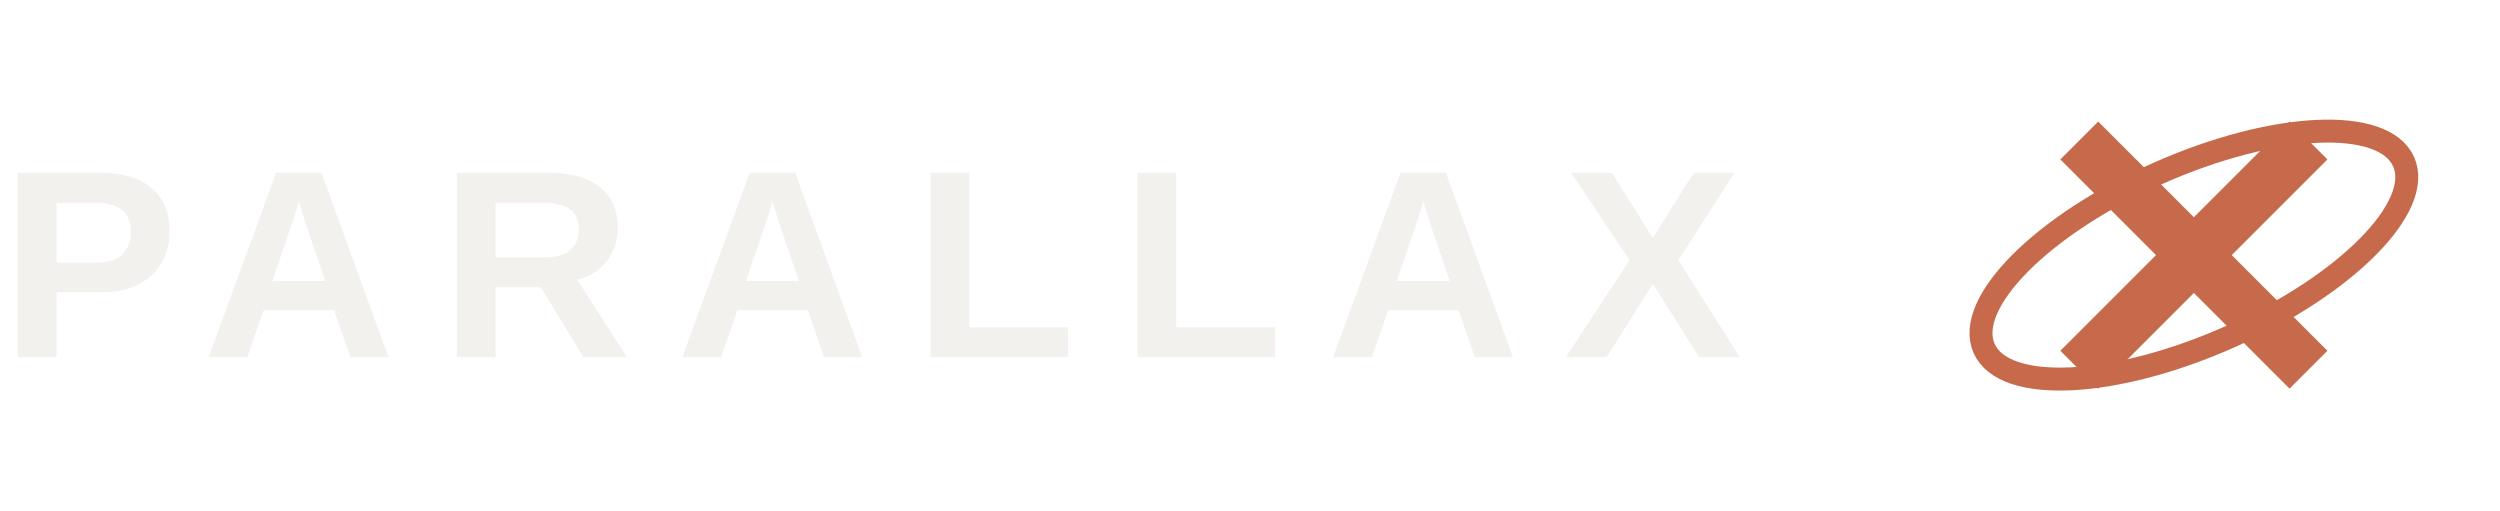
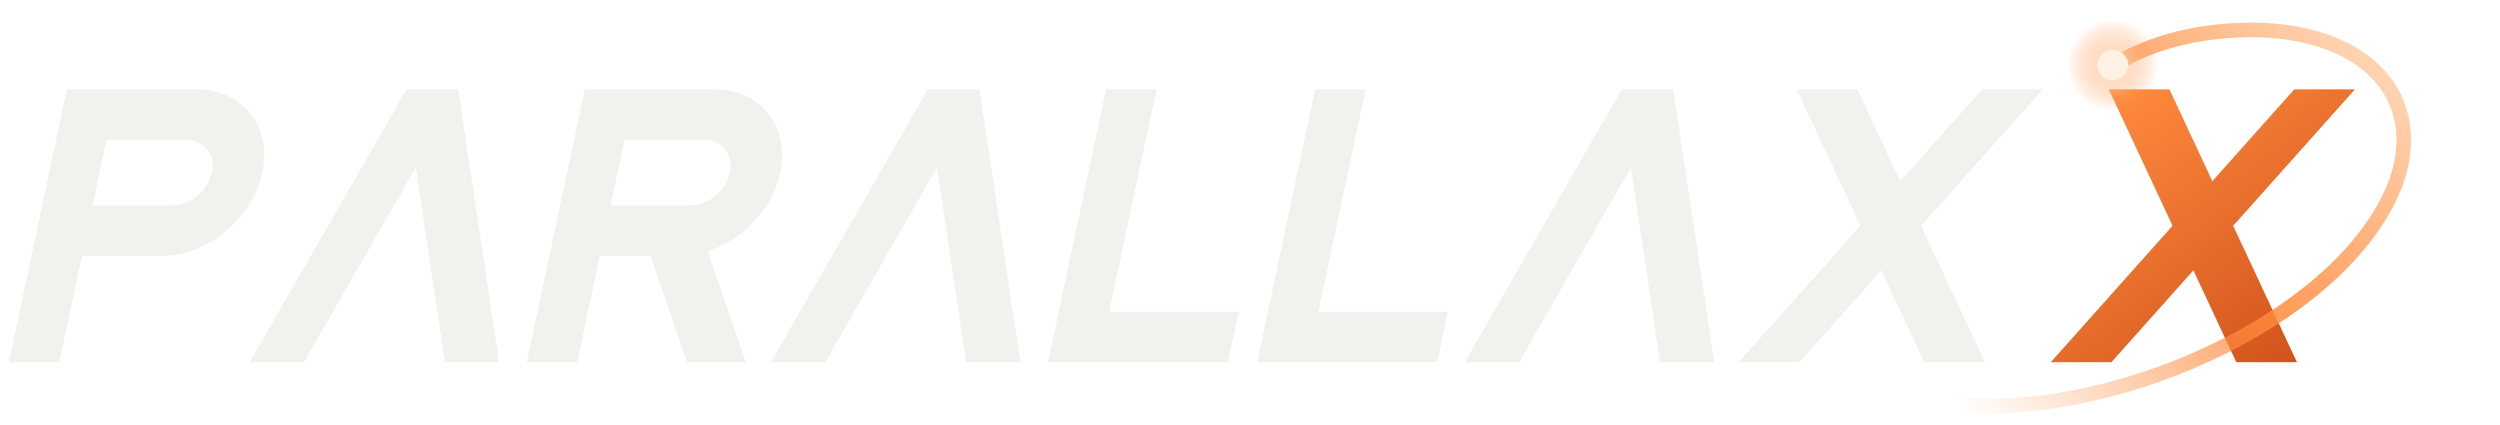
- <svg xmlns="http://www.w3.org/2000/svg" viewBox="0 0 196 40" width="196" height="40" role="img" aria-label="PARALLAX X">
-   <text x="0" y="28" fill="#F3F1ED" font-family="'Space Grotesk', 'Futura', 'Century Gothic', 'Helvetica Neue', Arial, sans-serif" font-size="21" font-weight="600" letter-spacing="3.4">PARALLAX</text>
-   <g transform="translate(152 0)">
-     <ellipse cx="20" cy="20" rx="18" ry="7" transform="rotate(-24 20 20)" fill="none" stroke="#C66A4B" stroke-width="1.8" />
-     <path d="M12.5 12.5 L27.5 27.5 M27.5 12.5 L12.5 27.5" fill="none" stroke="#C66A4B" stroke-width="4.2" stroke-linecap="square" />
+ <svg xmlns="http://www.w3.org/2000/svg" viewBox="-2.00 -14 376.50 64" role="img" aria-label="PARALLAX X">
+   <defs>
+     <linearGradient id="pxl-x" x1="0" y1="0" x2="35" y2="40" gradientUnits="userSpaceOnUse">
+       <stop offset="0" stop-color="#FF8B3D" />
+       <stop offset="1" stop-color="#D2541C" />
+     </linearGradient>
+     <linearGradient id="pxl-o" x1="-15" y1="47" x2="40" y2="-10" gradientUnits="userSpaceOnUse">
+       <stop offset="0" stop-color="#FF8B3D" stop-opacity="0" />
+       <stop offset="0.55" stop-color="#FF8B3D" stop-opacity="0.85" />
+       <stop offset="1" stop-color="#FFD2B0" />
+     </linearGradient>
+     <radialGradient id="pxl-g">
+       <stop offset="0" stop-color="#FFE3CC" stop-opacity="0.9" />
+       <stop offset="1" stop-color="#FF8B3D" stop-opacity="0" />
+     </radialGradient>
+   </defs>
+   <g transform="translate(0 0) translate(0 40) skewX(-12) translate(0 -40)">
+     <path d="M0 40V0H19A12 12 0 0 1 19 24H6.5V40ZM6.5 6.5V17.5H19A5.5 5.5 0 0 0 19 6.5Z" fill="#F3F1ED" fill-rule="evenodd" stroke="#F3F1ED" stroke-width="1.1" stroke-linejoin="miter" />
+   </g>
+   <g transform="translate(36.5 0) translate(0 40) skewX(-12) translate(0 -40)">
+     <path d="M0 40L14.5 0H21.5L36 40H29L18 9.6L7 40Z" fill="#F3F1ED" fill-rule="evenodd" stroke="#F3F1ED" stroke-width="1.1" stroke-linejoin="miter" />
+   </g>
+   <g transform="translate(78 0) translate(0 40) skewX(-12) translate(0 -40)">
+     <path d="M0 40V0H19A12 12 0 0 1 19 24H6.5V40ZM6.5 6.5V17.5H19A5.5 5.5 0 0 0 19 6.5Z" fill="#F3F1ED" fill-rule="evenodd" stroke="#F3F1ED" stroke-width="1.1" stroke-linejoin="miter" />
+     <path d="M15 24H22.6L31.5 40H23.9Z" fill="#F3F1ED" fill-rule="evenodd" stroke="#F3F1ED" stroke-width="1.1" stroke-linejoin="miter" />
+   </g>
+   <g transform="translate(115 0) translate(0 40) skewX(-12) translate(0 -40)">
+     <path d="M0 40L14.5 0H21.5L36 40H29L18 9.6L7 40Z" fill="#F3F1ED" fill-rule="evenodd" stroke="#F3F1ED" stroke-width="1.1" stroke-linejoin="miter" />
+   </g>
+   <g transform="translate(156.5 0) translate(0 40) skewX(-12) translate(0 -40)">
+     <path d="M0 0H6.5V33.5H26V40H0Z" fill="#F3F1ED" fill-rule="evenodd" stroke="#F3F1ED" stroke-width="1.1" stroke-linejoin="miter" />
+   </g>
+   <g transform="translate(188 0) translate(0 40) skewX(-12) translate(0 -40)">
+     <path d="M0 0H6.5V33.5H26V40H0Z" fill="#F3F1ED" fill-rule="evenodd" stroke="#F3F1ED" stroke-width="1.1" stroke-linejoin="miter" />
+   </g>
+   <g transform="translate(219.5 0) translate(0 40) skewX(-12) translate(0 -40)">
+     <path d="M0 40L14.5 0H21.5L36 40H29L18 9.6L7 40Z" fill="#F3F1ED" fill-rule="evenodd" stroke="#F3F1ED" stroke-width="1.1" stroke-linejoin="miter" />
+   </g>
+   <g transform="translate(261 0) translate(0 40) skewX(-12) translate(0 -40)">
+     <path d="M0 0H7.8L35 40H27.2Z" fill="#F3F1ED" fill-rule="evenodd" stroke="#F3F1ED" stroke-width="1.1" stroke-linejoin="miter" />
+     <path d="M27.2 0H35L7.8 40H0Z" fill="#F3F1ED" fill-rule="evenodd" stroke="#F3F1ED" stroke-width="1.1" stroke-linejoin="miter" />
+   </g>
+   <g transform="translate(308 0)">
+     <g transform="translate(0 0) translate(0 40) skewX(-12) translate(0 -40)">
+       <path d="M0 0H7.8L35 40H27.2Z" fill="url(#pxl-x)" stroke="url(#pxl-x)" stroke-width="1.1" />
+       <path d="M27.2 0H35L7.8 40H0Z" fill="url(#pxl-x)" stroke="url(#pxl-x)" stroke-width="1.1" />
+     </g>
+     <path d="M-15 47C10 49 44 33 51 13C55 1 47 -9 30 -9.5C21 -9.6 14 -7.5 9 -4.6" fill="none" stroke="url(#pxl-o)" stroke-width="2.2" stroke-linecap="round" />
+     <circle cx="8.2" cy="-4.2" r="6.9" fill="url(#pxl-g)" />
+     <circle cx="8.2" cy="-4.2" r="2.3" fill="#FFF1E4" />
  </g>
</svg>
